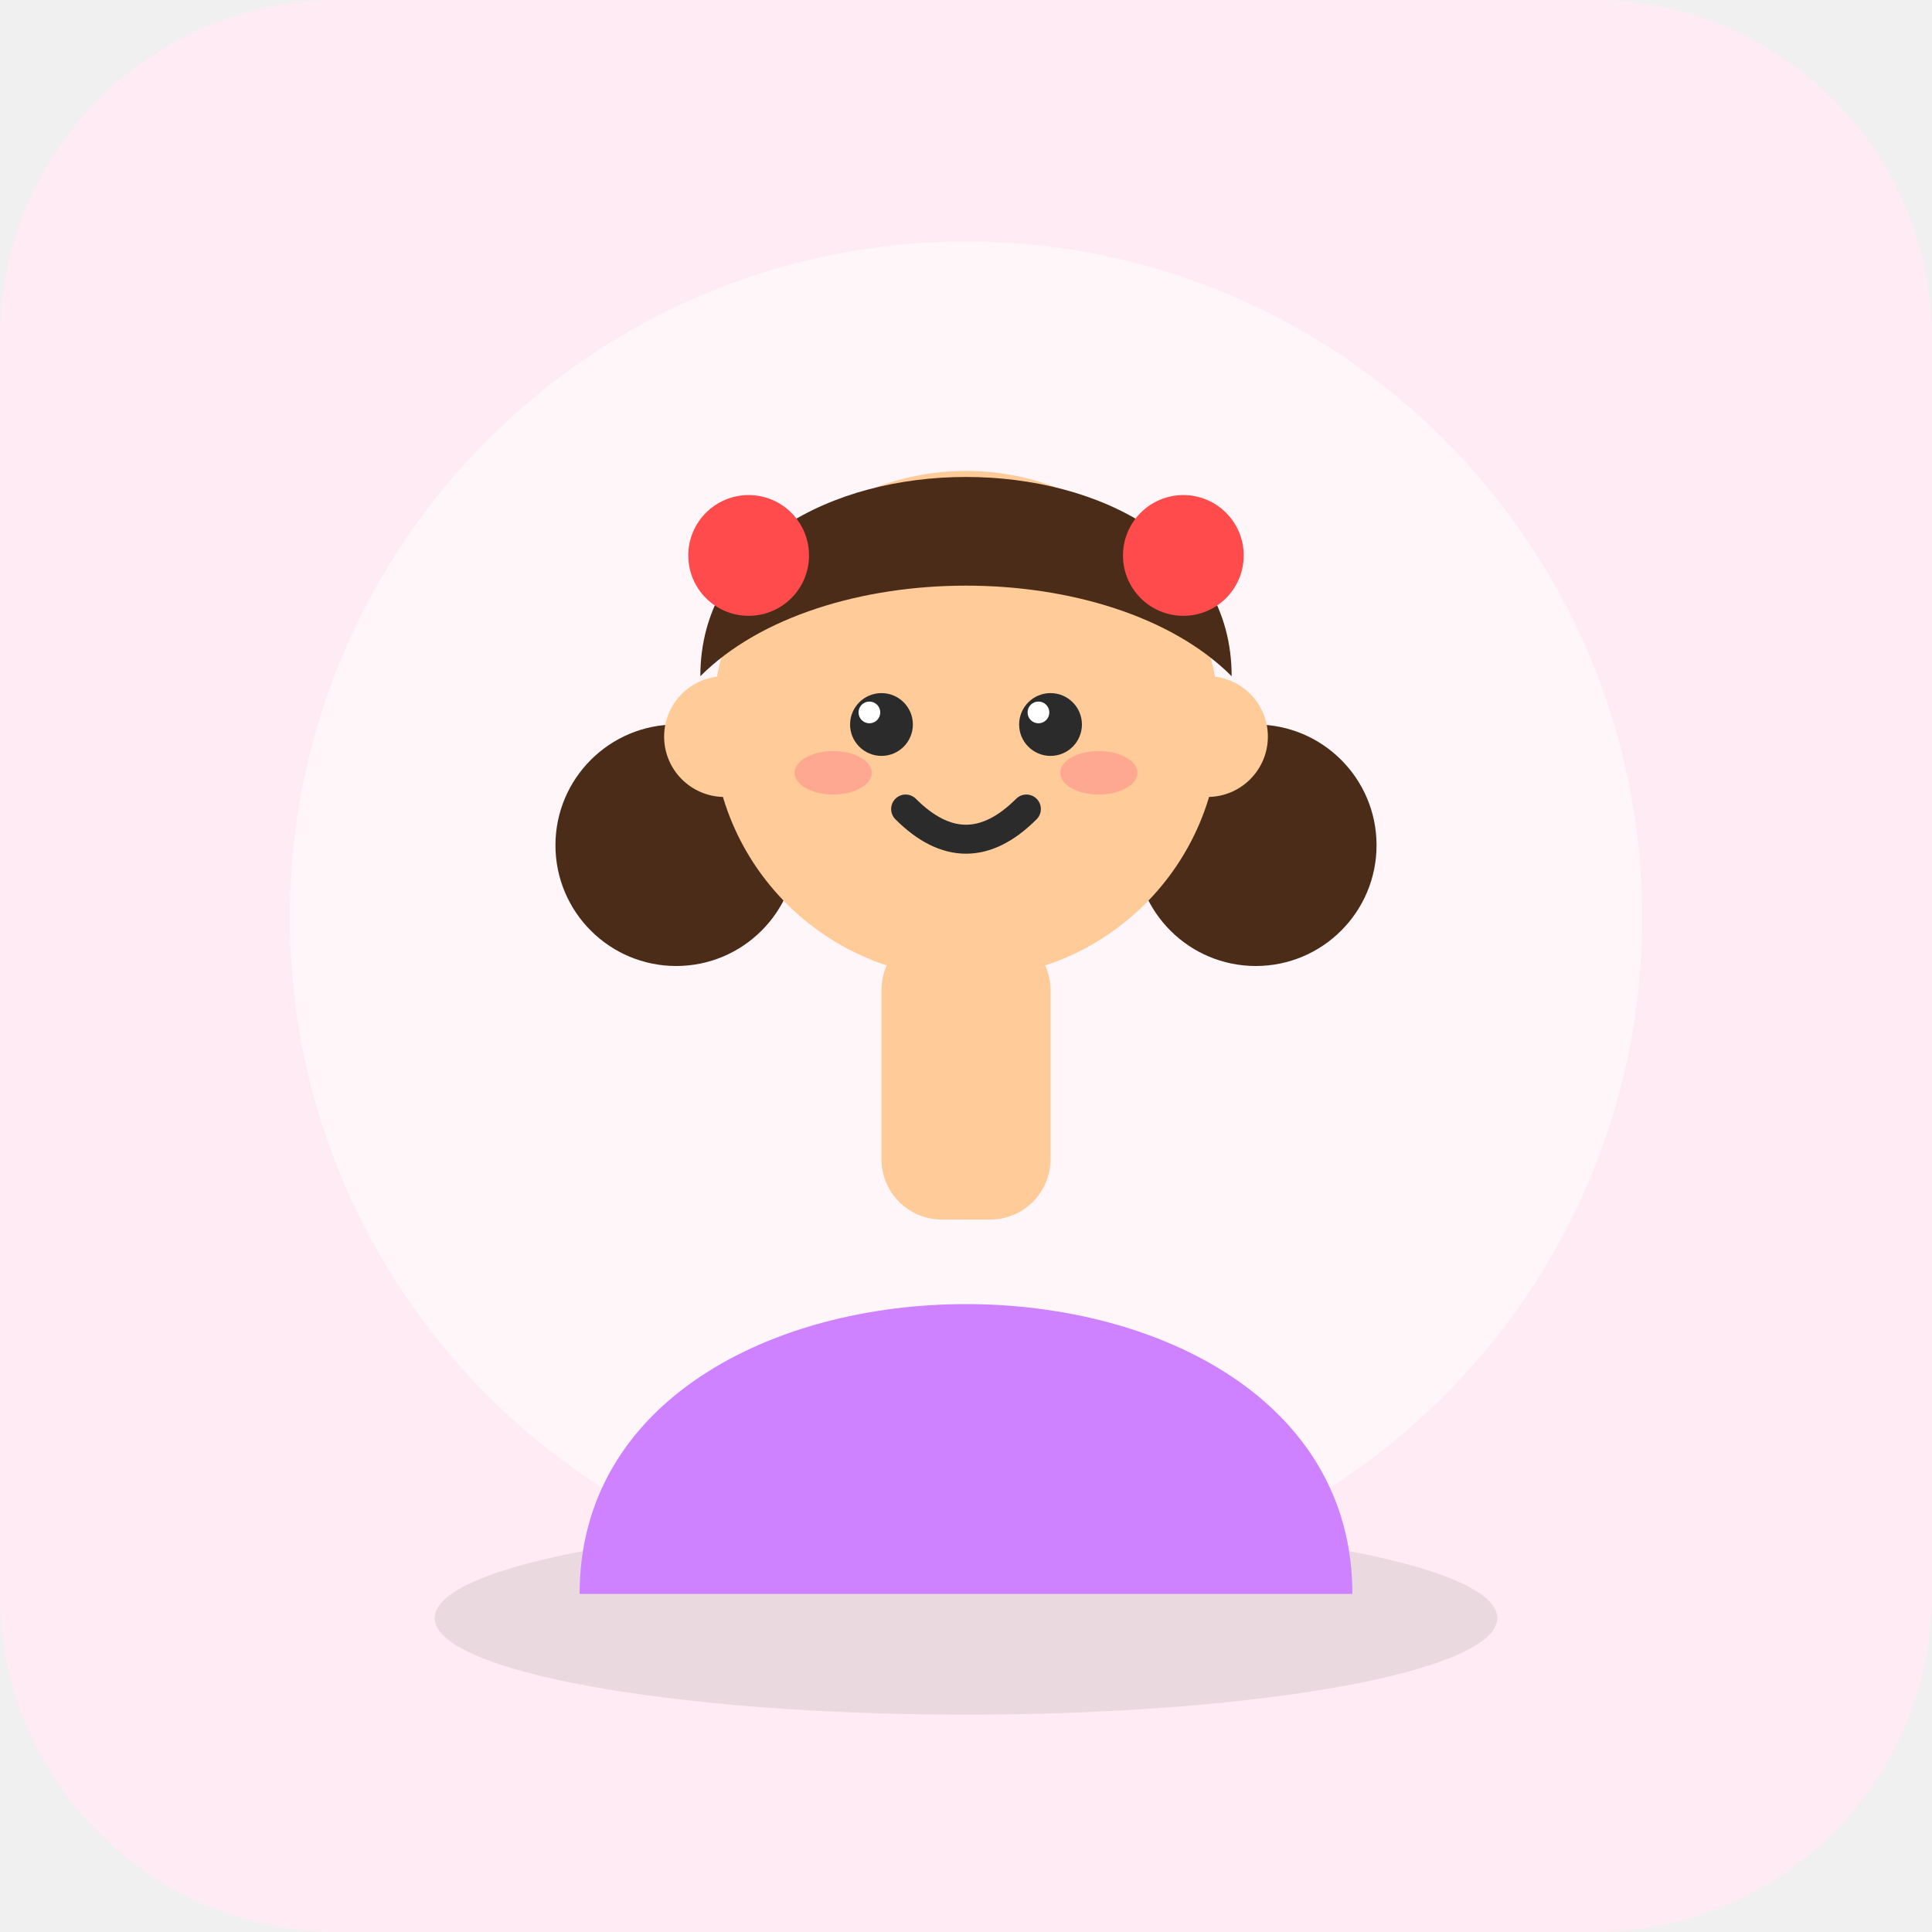
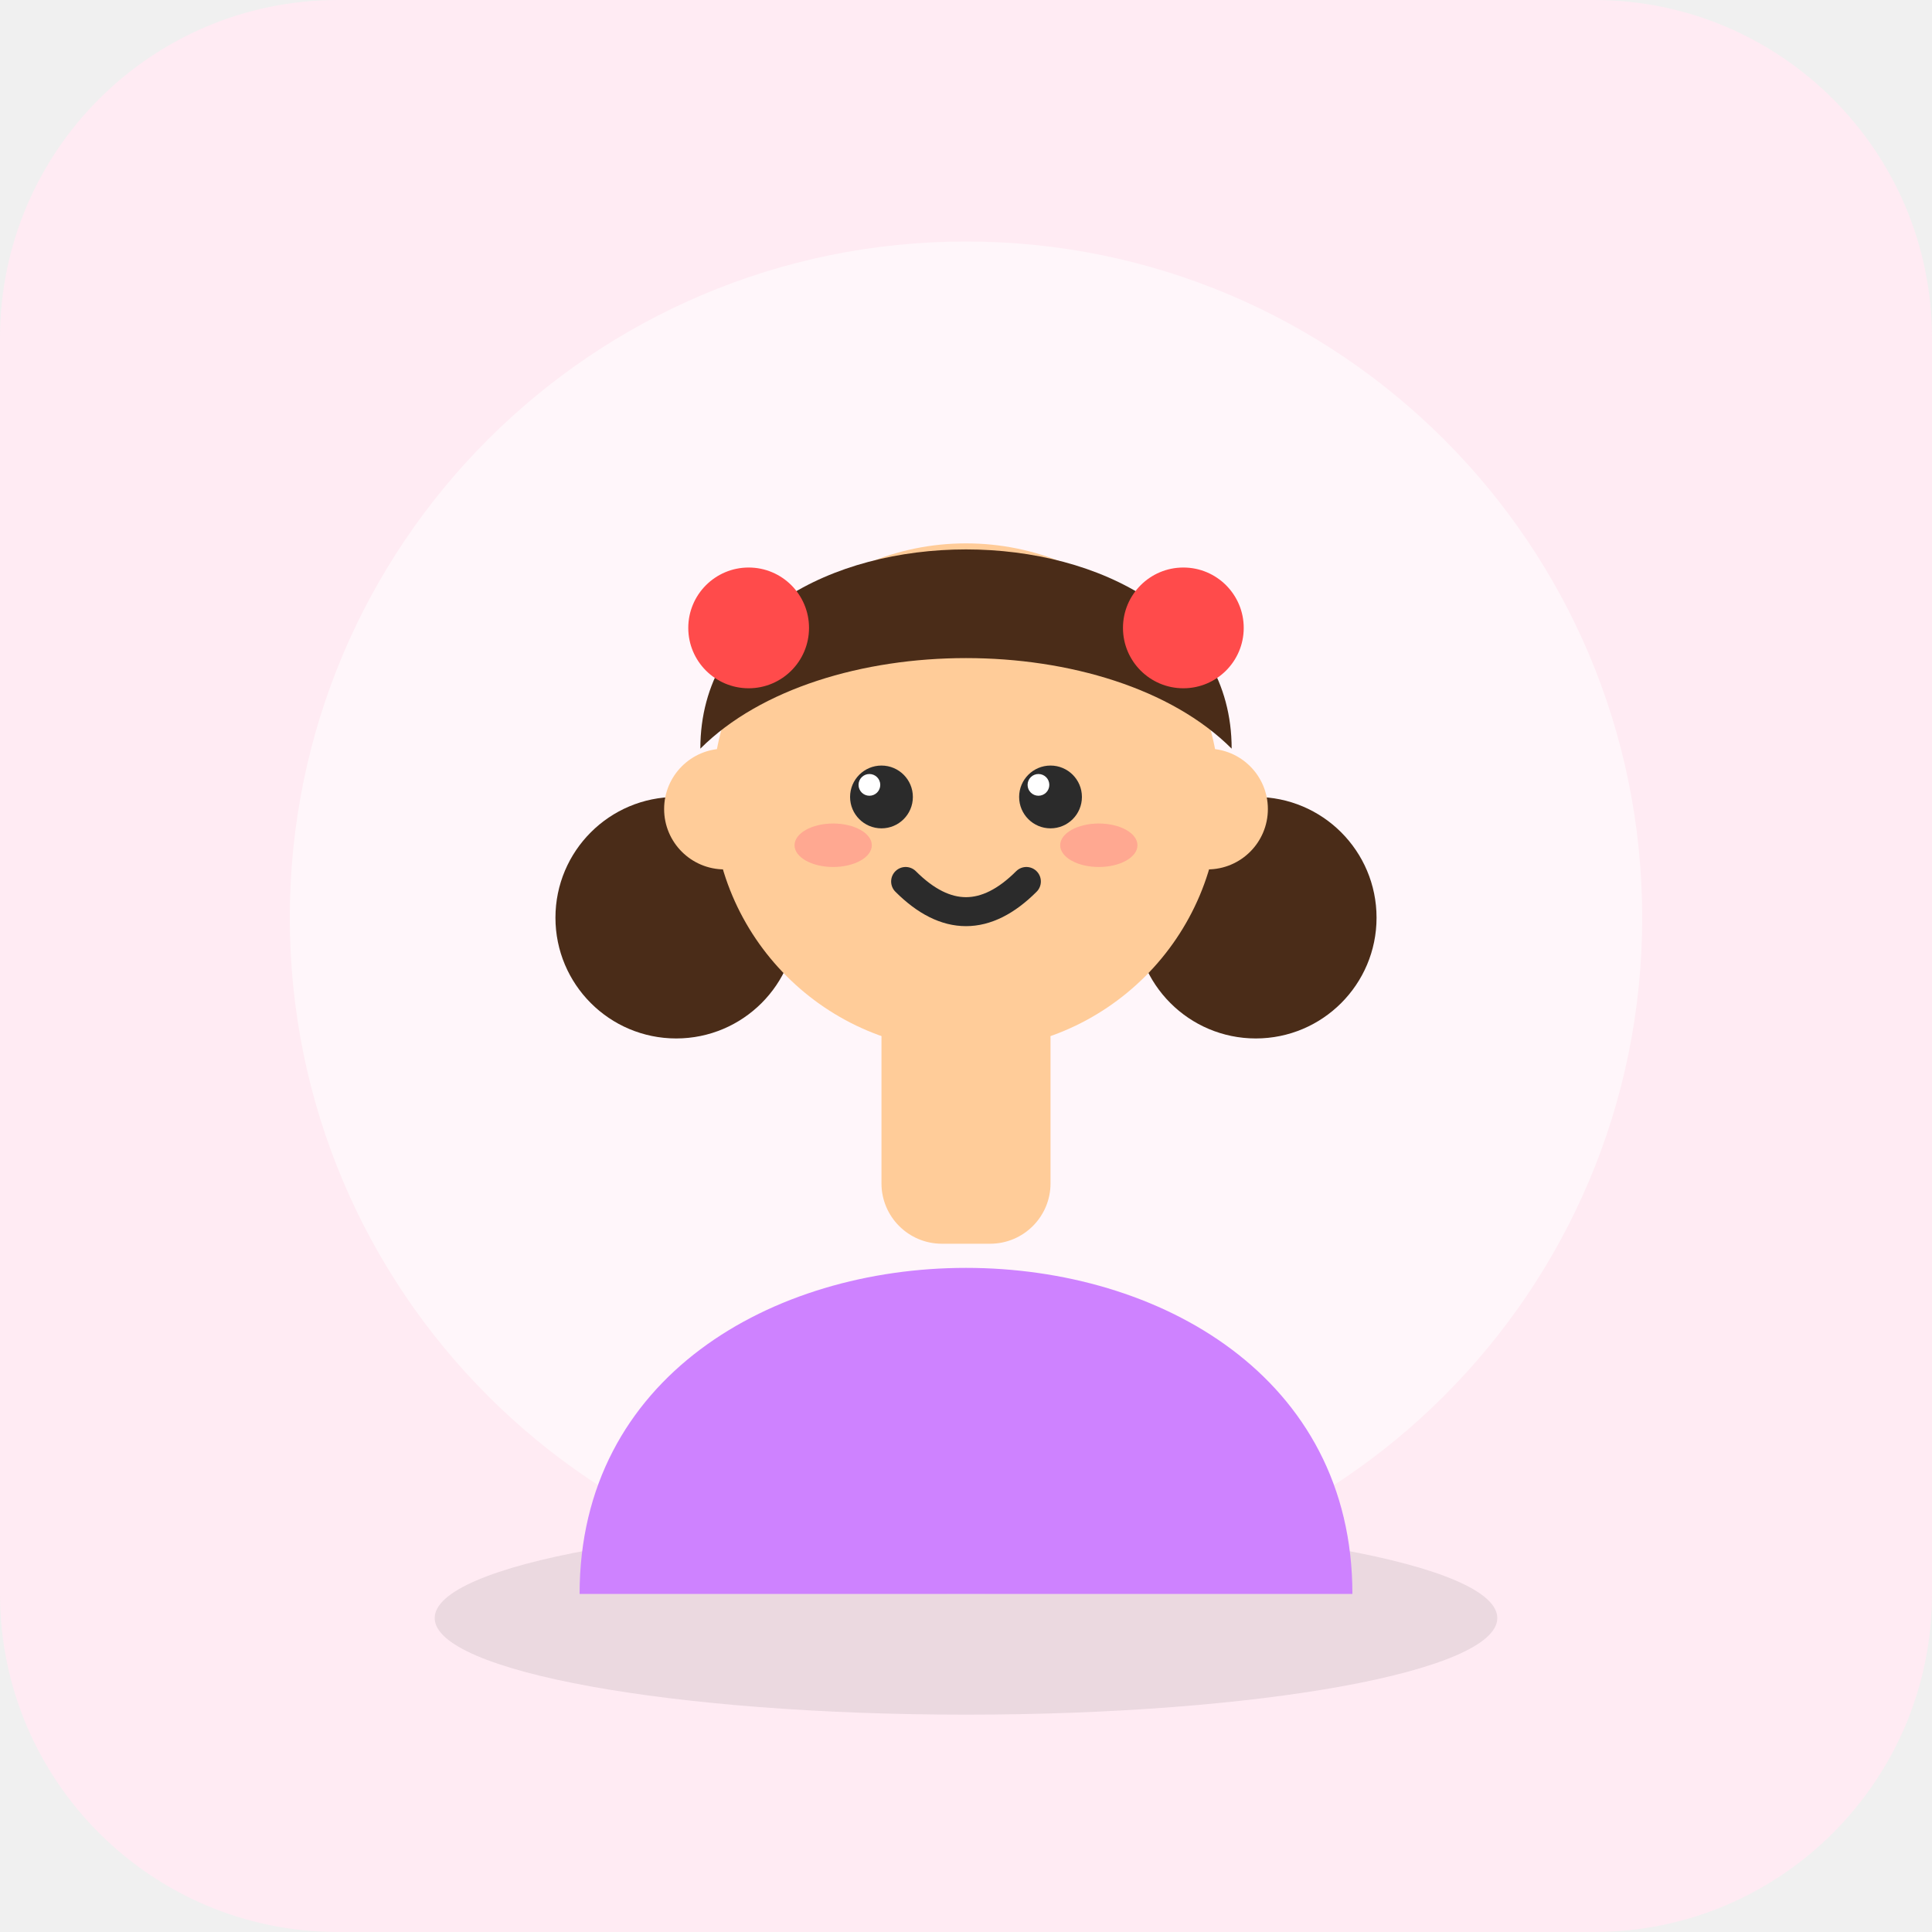
<svg xmlns="http://www.w3.org/2000/svg" viewBox="0 0 160 160" fill="none">
  <rect width="160" height="160" rx="28" fill="#FFEBF3" />
  <circle cx="80" cy="76" r="56" fill="#FFFFFF" fill-opacity="0.55" />
  <ellipse cx="80" cy="134" rx="44" ry="8" fill="rgba(0,0,0,0.08)" />
-   <circle cx="56" cy="70" r="10" fill="#4A2C18" />
-   <circle cx="104" cy="70" r="10" fill="#4A2C18" />
-   <rect x="73" y="77" width="14" height="24" rx="5" fill="#FFCC99" />
-   <circle cx="60" cy="61" r="5" fill="#FFCC99" />
-   <circle cx="100" cy="61" r="5" fill="#FFCC99" />
-   <circle cx="80" cy="60" r="21" fill="#FFCC99" />
-   <path d="M58 56 C58 34 102 34 102 56 C92 46 68 46 58 56 Z" fill="#4A2C18" />
-   <circle cx="62" cy="46" r="5" fill="#FF4B4B" />
-   <circle cx="98" cy="46" r="5" fill="#FF4B4B" />
-   <circle cx="73" cy="60" r="2.6" fill="#2B2B2B" />
-   <circle cx="87" cy="60" r="2.6" fill="#2B2B2B" />
-   <circle cx="72" cy="59" r="0.9" fill="#FFF" />
-   <circle cx="86" cy="59" r="0.9" fill="#FFF" />
-   <ellipse cx="69" cy="64" rx="3.2" ry="1.8" fill="#FF8A8A" opacity="0.55" />
-   <ellipse cx="91" cy="64" rx="3.2" ry="1.8" fill="#FF8A8A" opacity="0.55" />
-   <path d="M75 67 Q80 72 85 67" stroke="#2B2B2B" stroke-width="2.4" stroke-linecap="round" fill="none" />
-   <path d="M48 132 C48 100 112 100 112 132 Z" fill="#CE82FF" />
+   <circle cx="56" cy="76" r="10" fill="#4A2C18" />
+   <circle cx="104" cy="76" r="10" fill="#4A2C18" />
+   <rect x="73" y="81" width="14" height="22" rx="5" fill="#FFCC99" />
+   <circle cx="60" cy="67" r="5" fill="#FFCC99" />
+   <circle cx="100" cy="67" r="5" fill="#FFCC99" />
+   <circle cx="80" cy="66" r="21" fill="#FFCC99" />
+   <path d="M58 62 C58 40 102 40 102 62 C92 52 68 52 58 62 Z" fill="#4A2C18" />
+   <circle cx="62" cy="52" r="5" fill="#FF4B4B" />
+   <circle cx="98" cy="52" r="5" fill="#FF4B4B" />
+   <circle cx="73" cy="66" r="2.6" fill="#2B2B2B" />
+   <circle cx="87" cy="66" r="2.6" fill="#2B2B2B" />
+   <circle cx="72" cy="65" r="0.9" fill="#FFF" />
+   <circle cx="86" cy="65" r="0.9" fill="#FFF" />
+   <ellipse cx="69" cy="70" rx="3.2" ry="1.8" fill="#FF8A8A" opacity="0.55" />
+   <ellipse cx="91" cy="70" rx="3.2" ry="1.8" fill="#FF8A8A" opacity="0.55" />
+   <path d="M75 73 Q80 78 85 73" stroke="#2B2B2B" stroke-width="2.4" stroke-linecap="round" fill="none" />
+   <path d="M48 132 C48 96 112 96 112 132 Z" fill="#CE82FF" />
</svg>
